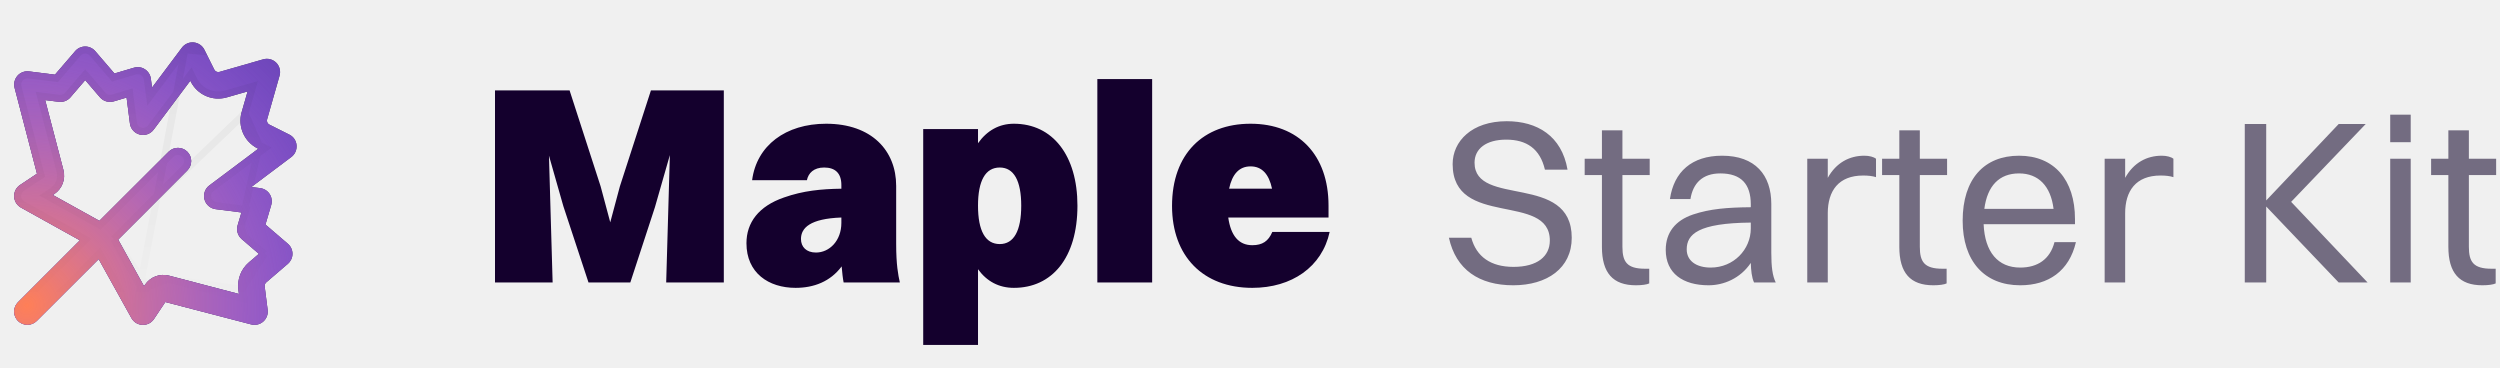
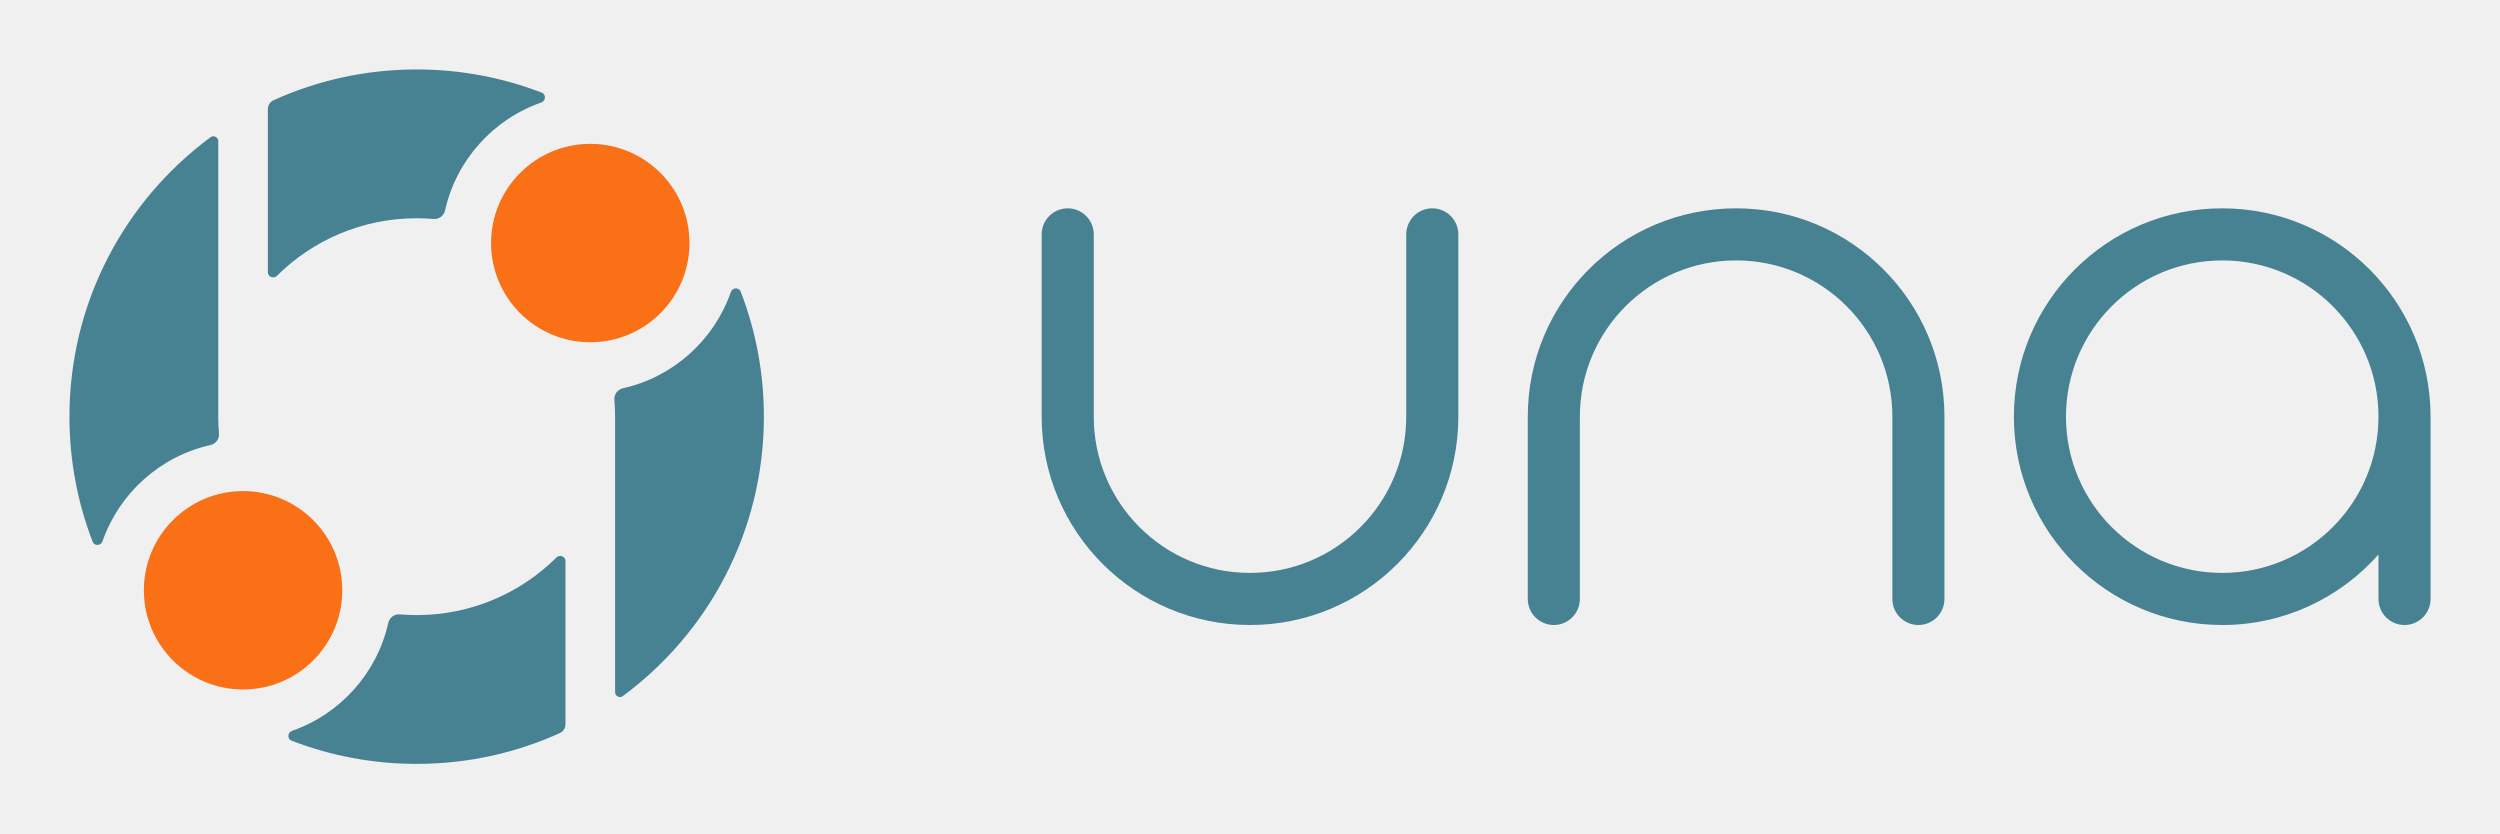
- <svg xmlns="http://www.w3.org/2000/svg" width="177" height="26" viewBox="0 0 177 26" fill="none">
-   <path d="M14.47 3.52C14.325 3.231 14.04 3.036 13.716 3.004C13.392 2.973 13.076 3.114 12.88 3.375L10.763 6.203L10.681 5.574C10.646 5.301 10.494 5.059 10.263 4.907C10.033 4.754 9.748 4.715 9.486 4.793L8.103 5.203L6.744 3.621C6.564 3.414 6.306 3.293 6.033 3.293C5.76 3.293 5.498 3.414 5.322 3.621L3.892 5.285L2.057 5.055C1.748 5.016 1.439 5.133 1.236 5.367C1.033 5.602 0.955 5.918 1.033 6.219L2.619 12.297L1.42 13.098C1.146 13.277 0.99 13.59 1.002 13.914C1.014 14.238 1.197 14.535 1.482 14.695L5.658 17.015L1.275 21.398C0.908 21.765 0.908 22.359 1.275 22.722C1.643 23.085 2.236 23.089 2.6 22.722L6.986 18.343L9.306 22.519C9.466 22.804 9.759 22.988 10.087 22.999C10.415 23.011 10.724 22.855 10.904 22.581L11.704 21.382L17.782 22.968C18.083 23.046 18.403 22.972 18.638 22.765C18.872 22.558 18.989 22.253 18.95 21.945L18.739 20.273C18.728 20.168 18.767 20.066 18.845 19.996L20.38 18.679C20.587 18.5 20.708 18.242 20.708 17.968C20.708 17.695 20.587 17.433 20.38 17.258L18.794 15.898L19.204 14.515C19.282 14.25 19.239 13.969 19.091 13.738C18.942 13.508 18.696 13.355 18.423 13.32L17.798 13.238L20.626 11.117C20.888 10.922 21.024 10.605 20.997 10.281C20.97 9.957 20.774 9.672 20.481 9.527L19.071 8.82C18.939 8.754 18.868 8.598 18.911 8.453L19.794 5.36C19.888 5.032 19.798 4.68 19.556 4.438C19.314 4.196 18.962 4.106 18.634 4.2L15.54 5.09C15.396 5.133 15.243 5.063 15.173 4.93L14.47 3.52ZM8.365 16.965L13.263 12.066C13.63 11.699 13.63 11.105 13.263 10.742C12.896 10.379 12.302 10.375 11.939 10.742L7.037 15.636L3.74 13.805L3.846 13.734C4.4 13.363 4.658 12.684 4.49 12.039L3.197 7.086L4.162 7.207C4.474 7.246 4.787 7.125 4.99 6.887L6.033 5.672L7.076 6.887C7.318 7.168 7.701 7.281 8.056 7.176L8.962 6.906L9.197 8.734C9.244 9.113 9.517 9.426 9.888 9.524C10.259 9.621 10.65 9.484 10.877 9.18L13.474 5.715L13.501 5.77C13.97 6.711 15.044 7.184 16.056 6.895L17.529 6.473L17.107 7.945C16.818 8.957 17.29 10.031 18.232 10.504L18.286 10.531L14.822 13.129C14.517 13.359 14.38 13.75 14.478 14.117C14.575 14.484 14.888 14.758 15.267 14.808L17.095 15.043L16.825 15.949C16.72 16.304 16.833 16.687 17.114 16.929L18.329 17.972L17.622 18.578C17.064 19.054 16.782 19.781 16.876 20.511L16.915 20.812L11.962 19.515C11.318 19.347 10.638 19.605 10.267 20.16L10.197 20.265L8.365 16.965Z" fill="#0D001D" />
-   <path d="M14.47 3.52C14.325 3.231 14.04 3.036 13.716 3.004C13.392 2.973 13.076 3.114 12.88 3.375L10.763 6.203L10.681 5.574C10.646 5.301 10.494 5.059 10.263 4.907C10.033 4.754 9.748 4.715 9.486 4.793L8.103 5.203L6.744 3.621C6.564 3.414 6.306 3.293 6.033 3.293C5.76 3.293 5.498 3.414 5.322 3.621L3.892 5.285L2.057 5.055C1.748 5.016 1.439 5.133 1.236 5.367C1.033 5.602 0.955 5.918 1.033 6.219L2.619 12.297L1.42 13.098C1.146 13.277 0.99 13.59 1.002 13.914C1.014 14.238 1.197 14.535 1.482 14.695L5.658 17.015L1.275 21.398C0.908 21.765 0.908 22.359 1.275 22.722C1.643 23.085 2.236 23.089 2.6 22.722L6.986 18.343L9.306 22.519C9.466 22.804 9.759 22.988 10.087 22.999C10.415 23.011 10.724 22.855 10.904 22.581L11.704 21.382L17.782 22.968C18.083 23.046 18.403 22.972 18.638 22.765C18.872 22.558 18.989 22.253 18.95 21.945L18.739 20.273C18.728 20.168 18.767 20.066 18.845 19.996L20.38 18.679C20.587 18.5 20.708 18.242 20.708 17.968C20.708 17.695 20.587 17.433 20.38 17.258L18.794 15.898L19.204 14.515C19.282 14.25 19.239 13.969 19.091 13.738C18.942 13.508 18.696 13.355 18.423 13.32L17.798 13.238L20.626 11.117C20.888 10.922 21.024 10.605 20.997 10.281C20.97 9.957 20.774 9.672 20.481 9.527L19.071 8.82C18.939 8.754 18.868 8.598 18.911 8.453L19.794 5.36C19.888 5.032 19.798 4.68 19.556 4.438C19.314 4.196 18.962 4.106 18.634 4.2L15.54 5.09C15.396 5.133 15.243 5.063 15.173 4.93L14.47 3.52ZM8.365 16.965L13.263 12.066C13.63 11.699 13.63 11.105 13.263 10.742C12.896 10.379 12.302 10.375 11.939 10.742L7.037 15.636L3.74 13.805L3.846 13.734C4.4 13.363 4.658 12.684 4.49 12.039L3.197 7.086L4.162 7.207C4.474 7.246 4.787 7.125 4.99 6.887L6.033 5.672L7.076 6.887C7.318 7.168 7.701 7.281 8.056 7.176L8.962 6.906L9.197 8.734C9.244 9.113 9.517 9.426 9.888 9.524C10.259 9.621 10.65 9.484 10.877 9.18L13.474 5.715L13.501 5.77C13.97 6.711 15.044 7.184 16.056 6.895L17.529 6.473L17.107 7.945C16.818 8.957 17.29 10.031 18.232 10.504L18.286 10.531L14.822 13.129C14.517 13.359 14.38 13.75 14.478 14.117C14.575 14.484 14.888 14.758 15.267 14.808L17.095 15.043L16.825 15.949C16.72 16.304 16.833 16.687 17.114 16.929L18.329 17.972L17.622 18.578C17.064 19.054 16.782 19.781 16.876 20.511L16.915 20.812L11.962 19.515C11.318 19.347 10.638 19.605 10.267 20.16L10.197 20.265L8.365 16.965Z" fill="url(#paint0_radial_64_8)" />
-   <path d="M14.47 3.52C14.325 3.231 14.04 3.036 13.716 3.004C13.392 2.973 13.076 3.114 12.88 3.375L10.763 6.203L10.681 5.574C10.646 5.301 10.494 5.059 10.263 4.907C10.033 4.754 9.748 4.715 9.486 4.793L8.103 5.203L6.744 3.621C6.564 3.414 6.306 3.293 6.033 3.293C5.76 3.293 5.498 3.414 5.322 3.621L3.892 5.285L2.057 5.055C1.748 5.016 1.439 5.133 1.236 5.367C1.033 5.602 0.955 5.918 1.033 6.219L2.619 12.297L1.42 13.098C1.146 13.277 0.99 13.59 1.002 13.914C1.014 14.238 1.197 14.535 1.482 14.695L5.658 17.015L1.275 21.398C0.908 21.765 0.908 22.359 1.275 22.722C1.643 23.085 2.236 23.089 2.6 22.722L6.986 18.343L9.306 22.519C9.466 22.804 9.759 22.988 10.087 22.999C10.415 23.011 10.724 22.855 10.904 22.581L11.704 21.382L17.782 22.968C18.083 23.046 18.403 22.972 18.638 22.765C18.872 22.558 18.989 22.253 18.95 21.945L18.739 20.273C18.728 20.168 18.767 20.066 18.845 19.996L20.38 18.679C20.587 18.5 20.708 18.242 20.708 17.968C20.708 17.695 20.587 17.433 20.38 17.258L18.794 15.898L19.204 14.515C19.282 14.25 19.239 13.969 19.091 13.738C18.942 13.508 18.696 13.355 18.423 13.32L17.798 13.238L20.626 11.117C20.888 10.922 21.024 10.605 20.997 10.281C20.97 9.957 20.774 9.672 20.481 9.527L19.071 8.82C18.939 8.754 18.868 8.598 18.911 8.453L19.794 5.36C19.888 5.032 19.798 4.68 19.556 4.438C19.314 4.196 18.962 4.106 18.634 4.2L15.54 5.09C15.396 5.133 15.243 5.063 15.173 4.93L14.47 3.52ZM8.365 16.965L13.263 12.066C13.63 11.699 13.63 11.105 13.263 10.742C12.896 10.379 12.302 10.375 11.939 10.742L7.037 15.636L3.74 13.805L3.846 13.734C4.4 13.363 4.658 12.684 4.49 12.039L3.197 7.086L4.162 7.207C4.474 7.246 4.787 7.125 4.99 6.887L6.033 5.672L7.076 6.887C7.318 7.168 7.701 7.281 8.056 7.176L8.962 6.906L9.197 8.734C9.244 9.113 9.517 9.426 9.888 9.524C10.259 9.621 10.65 9.484 10.877 9.18L13.474 5.715L13.501 5.77C13.97 6.711 15.044 7.184 16.056 6.895L17.529 6.473L17.107 7.945C16.818 8.957 17.29 10.031 18.232 10.504L18.286 10.531L14.822 13.129C14.517 13.359 14.38 13.75 14.478 14.117C14.575 14.484 14.888 14.758 15.267 14.808L17.095 15.043L16.825 15.949C16.72 16.304 16.833 16.687 17.114 16.929L18.329 17.972L17.622 18.578C17.064 19.054 16.782 19.781 16.876 20.511L16.915 20.812L11.962 19.515C11.318 19.347 10.638 19.605 10.267 20.16L10.197 20.265L8.365 16.965Z" fill="url(#paint1_radial_64_8)" />
-   <path d="M13.081 3.525L13.08 3.525L10.963 6.353L10.595 6.845L10.515 6.236L10.433 5.607L10.433 5.606C10.407 5.406 10.296 5.228 10.125 5.115C9.958 5.005 9.75 4.975 9.557 5.033L9.557 5.033L8.174 5.443L8.019 5.489L7.914 5.366L6.555 3.785C6.555 3.785 6.555 3.785 6.555 3.785C6.421 3.631 6.231 3.543 6.033 3.543C5.833 3.543 5.641 3.632 5.513 3.783L5.512 3.784L5.512 3.784L4.082 5.448L3.995 5.55L3.861 5.533L2.025 5.303L2.025 5.303C1.799 5.274 1.573 5.36 1.425 5.531C1.274 5.705 1.218 5.937 1.275 6.156C1.275 6.156 1.275 6.156 1.275 6.156L2.861 12.234L2.906 12.406L2.758 12.505L1.559 13.305L1.557 13.306C1.359 13.437 1.243 13.666 1.252 13.905C1.26 14.14 1.394 14.358 1.604 14.477C1.605 14.477 1.605 14.477 1.605 14.477L5.779 16.797L6.069 16.958L5.835 17.192L1.452 21.575C1.182 21.845 1.183 22.279 1.451 22.544C1.723 22.813 2.158 22.813 2.422 22.546L2.423 22.545L6.809 18.166L7.044 17.933L7.205 18.222L9.524 22.396C9.524 22.397 9.524 22.397 9.524 22.397L13.081 3.525ZM13.081 3.525C13.224 3.333 13.455 3.23 13.692 3.253C13.931 3.276 14.14 3.42 14.246 3.631L13.081 3.525ZM8.055 16.921L8.188 16.788L13.086 11.89C13.356 11.62 13.355 11.185 13.087 10.92C12.816 10.651 12.38 10.652 12.117 10.918L12.116 10.919L7.213 15.813L7.08 15.947L6.915 15.855L3.619 14.023L3.26 13.824L3.601 13.597L3.707 13.526C4.173 13.214 4.389 12.644 4.248 12.102L2.955 7.149L2.862 6.792L3.228 6.838L4.193 6.959C4.193 6.959 4.193 6.959 4.193 6.959C4.422 6.988 4.652 6.899 4.8 6.725L4.8 6.724L5.843 5.509L6.033 5.288L6.223 5.509L7.265 6.724C7.265 6.724 7.265 6.724 7.266 6.724C7.444 6.931 7.725 7.014 7.985 6.936C7.985 6.936 7.985 6.936 7.985 6.936L8.891 6.667L9.173 6.583L9.21 6.875L9.445 8.703L9.445 8.704C9.479 8.981 9.679 9.21 9.952 9.282C10.225 9.354 10.511 9.253 10.676 9.031L10.676 9.03L13.274 5.565L13.517 5.241L13.698 5.603L13.725 5.658L13.725 5.658C14.14 6.492 15.091 6.91 15.987 6.654L17.46 6.233L17.893 6.108L17.769 6.542L17.347 8.014L8.055 16.921ZM8.055 16.921L8.146 17.086L9.978 20.387L10.177 20.745L10.405 20.404L10.475 20.299M8.055 16.921L10.475 20.299M10.475 20.299L10.475 20.298C10.787 19.832 11.358 19.616 11.899 19.757L10.475 20.299ZM18.344 10.28L18.398 10.308L18.76 10.489L18.436 10.731L14.972 13.328C14.972 13.328 14.972 13.328 14.972 13.328C14.748 13.498 14.648 13.785 14.719 14.053C14.791 14.321 15.02 14.523 15.299 14.56C15.3 14.56 15.3 14.561 15.3 14.561L17.127 14.795L17.418 14.832L17.334 15.114L17.065 16.02L18.344 10.28ZM18.344 10.28C17.509 9.862 17.091 8.91 17.347 8.014L18.344 10.28ZM18.713 17.973L18.492 18.162L17.785 18.768L17.785 18.768C17.29 19.19 17.041 19.832 17.124 20.479L18.713 17.973ZM18.713 17.973L18.492 17.783M18.713 17.973L18.492 17.783M18.492 17.783L17.278 16.74C17.277 16.74 17.277 16.74 17.277 16.74M18.492 17.783L17.277 16.74M17.277 16.74C17.07 16.561 16.988 16.281 17.065 16.02L17.277 16.74ZM11.899 19.757L16.852 21.054L17.211 21.148L17.163 20.78L17.124 20.479L11.899 19.757Z" stroke="url(#paint2_linear_64_8)" stroke-opacity="0.05" stroke-width="0.5" />
-   <path d="M35.046 20V6.4H40.326L42.526 13.2L43.206 15.74L43.886 13.2L46.086 6.4H51.246V20H47.166L47.426 10.98L46.366 14.68L44.626 20H41.666L39.886 14.6L38.866 11.02L39.126 20H35.046ZM57.129 12.76H53.249C53.569 10.3 55.629 8.76 58.489 8.76C61.709 8.76 63.449 10.66 63.449 13.16V17.26C63.449 18.76 63.589 19.46 63.709 20H59.729C59.669 19.7 59.629 19.32 59.589 18.86C58.789 19.94 57.609 20.38 56.329 20.38C54.409 20.38 52.849 19.32 52.849 17.22C52.849 15.76 53.709 14.6 55.509 13.98C56.869 13.5 58.149 13.38 59.569 13.36V13.1C59.569 12.26 59.129 11.86 58.349 11.86C57.609 11.86 57.229 12.26 57.129 12.76ZM56.709 16.92C56.709 17.48 57.089 17.88 57.769 17.88C58.729 17.88 59.569 17.04 59.569 15.78V15.4C57.349 15.48 56.709 16.14 56.709 16.92ZM69.243 24.42H65.363V9.14H69.243V10.14C69.883 9.24 70.743 8.76 71.783 8.76C74.523 8.76 76.283 11 76.283 14.56C76.283 18.26 74.483 20.38 71.783 20.38C70.723 20.38 69.863 19.92 69.243 19.06V24.42ZM70.783 11.86C69.763 11.86 69.243 12.8 69.243 14.56C69.243 16.34 69.763 17.28 70.783 17.28C71.783 17.28 72.303 16.34 72.303 14.56C72.303 12.8 71.783 11.86 70.783 11.86ZM77.692 20V5.6H81.572V20H77.692ZM94.14 16.42C93.6 18.9 91.46 20.38 88.66 20.38C85.18 20.38 82.98 18.14 82.98 14.58C82.98 10.88 85.2 8.76 88.54 8.76C91.92 8.76 94.06 10.96 94.06 14.56V15.4H86.96C87.14 16.68 87.7 17.36 88.66 17.36C89.38 17.36 89.8 17.08 90.08 16.42H94.14ZM88.54 11.78C87.74 11.78 87.24 12.32 87.02 13.36H90.06C89.84 12.32 89.34 11.78 88.54 11.78Z" fill="#14002D" />
-   <path d="M104.398 11.519C104.398 14.687 111.279 12.229 111.279 16.832C111.279 18.994 109.53 20.198 107.137 20.198C104.728 20.198 103.078 19.093 102.583 16.832H104.167C104.53 18.169 105.537 18.895 107.154 18.895C108.837 18.895 109.728 18.152 109.728 17.03C109.728 13.598 102.847 16.155 102.847 11.618C102.847 10.001 104.2 8.582 106.675 8.582C108.837 8.582 110.569 9.621 110.982 12.014H109.381C109.035 10.529 108.078 9.886 106.642 9.886C105.223 9.886 104.398 10.529 104.398 11.519ZM113.416 17.476V12.393H112.195V11.239H113.416V9.226H114.868V11.239H116.799V12.393H114.868V17.476C114.868 18.532 115.182 19.026 116.469 19.026H116.766V20.066C116.601 20.148 116.238 20.198 115.825 20.198C114.192 20.198 113.416 19.323 113.416 17.476ZM119.683 14.093H118.231C118.511 12.162 119.782 11.024 121.927 11.024C124.27 11.024 125.408 12.393 125.408 14.44V17.888C125.408 18.895 125.491 19.521 125.722 20H124.187C124.022 19.654 123.973 19.142 123.956 18.614C123.214 19.72 122.026 20.198 120.97 20.198C119.155 20.198 117.934 19.357 117.934 17.69C117.934 16.485 118.594 15.611 119.881 15.182C121.069 14.786 122.273 14.687 123.956 14.671V14.473C123.956 13.053 123.296 12.278 121.795 12.278C120.541 12.278 119.864 12.971 119.683 14.093ZM119.419 17.657C119.419 18.465 120.095 18.944 121.118 18.944C122.735 18.944 123.956 17.674 123.956 16.172V15.759C120.227 15.793 119.419 16.584 119.419 17.657ZM127.954 20V11.239H129.406V12.591C130 11.519 130.94 11.024 131.996 11.024C132.343 11.024 132.656 11.107 132.821 11.239V12.542C132.574 12.46 132.26 12.427 131.914 12.427C130.165 12.427 129.406 13.515 129.406 15.1V20H127.954ZM134.472 17.476V12.393H133.251V11.239H134.472V9.226H135.924V11.239H137.854V12.393H135.924V17.476C135.924 18.532 136.237 19.026 137.524 19.026H137.821V20.066C137.656 20.148 137.293 20.198 136.881 20.198C135.247 20.198 134.472 19.323 134.472 17.476ZM146.975 17.145C146.497 19.192 145.028 20.198 143.032 20.198C140.491 20.198 138.956 18.482 138.956 15.627C138.956 12.658 140.491 11.024 142.949 11.024C145.424 11.024 146.909 12.723 146.909 15.512V15.875H140.441C140.524 17.838 141.448 18.944 143.032 18.944C144.269 18.944 145.144 18.35 145.457 17.145H146.975ZM142.949 12.278C141.547 12.278 140.705 13.152 140.491 14.786H145.391C145.193 13.169 144.319 12.278 142.949 12.278ZM149.009 20V11.239H150.461V12.591C151.055 11.519 151.996 11.024 153.052 11.024C153.398 11.024 153.712 11.107 153.877 11.239V12.542C153.629 12.46 153.316 12.427 152.969 12.427C151.22 12.427 150.461 13.515 150.461 15.1V20H149.009ZM158.93 20V8.78H160.448V14.192L165.579 8.78H167.493L162.213 14.291L167.625 20H165.579L160.448 14.621V20H158.93ZM169.227 10.067V8.12H170.679V10.067H169.227ZM169.227 20V11.239H170.679V20H169.227ZM173.344 17.476V12.393H172.123V11.239H173.344V9.226H174.796V11.239H176.727V12.393H174.796V17.476C174.796 18.532 175.11 19.026 176.397 19.026H176.694V20.066C176.529 20.148 176.166 20.198 175.753 20.198C174.12 20.198 173.344 19.323 173.344 17.476Z" fill="#0D0027" fill-opacity="0.55" />
+ <svg xmlns="http://www.w3.org/2000/svg" width="144" height="48" viewBox="0 0 144 48" fill="none">
+   <g clip-path="url(#clip0_14_140)">
+     <path d="M15.947 15.891C18.013 13.839 20.858 12.571 24 12.571C24.328 12.571 24.653 12.585 24.975 12.612C25.284 12.639 25.567 12.427 25.635 12.123C26.284 9.218 28.408 6.868 31.18 5.903C31.439 5.813 31.466 5.438 31.21 5.339C28.973 4.474 26.542 4 24 4C21.061 4 18.27 4.634 15.756 5.773C15.555 5.864 15.429 6.065 15.429 6.286V15.685C15.429 15.948 15.76 16.076 15.947 15.891Z" fill="#478293" />
+     <path d="M35.873 40.096C35.688 40.233 35.429 40.099 35.429 39.867V24C35.429 23.672 35.415 23.347 35.388 23.025C35.361 22.716 35.574 22.433 35.877 22.365C38.783 21.716 41.132 19.592 42.097 16.82C42.187 16.561 42.562 16.534 42.661 16.79C43.526 19.027 44 21.458 44 24C44 30.6 40.803 36.453 35.873 40.096Z" fill="#478293" />
+     <path d="M39.714 14C39.714 17.156 37.156 19.714 34 19.714C30.844 19.714 28.286 17.156 28.286 14C28.286 10.844 30.844 8.286 34 8.286C37.156 8.286 39.714 10.844 39.714 14Z" fill="#F97016" />
+     <path d="M5.903 31.18C5.813 31.439 5.438 31.466 5.339 31.21C4.474 28.973 4 26.542 4 24C4 17.4 7.197 11.547 12.127 7.904C12.312 7.767 12.572 7.902 12.572 8.133V24C12.572 24.328 12.585 24.653 12.612 24.975C12.639 25.284 12.427 25.567 12.123 25.635C9.218 26.284 6.869 28.408 5.903 31.18Z" fill="#478293" />
+     <path d="M32.244 42.227C32.445 42.136 32.571 41.935 32.571 41.714V32.315C32.571 32.052 32.24 31.924 32.053 32.109C29.987 34.161 27.142 35.429 24 35.429C23.672 35.429 23.347 35.415 23.025 35.388C22.716 35.361 22.433 35.573 22.365 35.877C21.716 38.783 19.592 41.131 16.82 42.097C16.561 42.187 16.534 42.562 16.79 42.661C19.027 43.526 21.458 44 24 44C26.939 44 29.73 43.366 32.244 42.227Z" fill="#478293" />
+     <path d="M19.715 34C19.715 37.156 17.156 39.714 14 39.714C10.844 39.714 8.286 37.156 8.286 34C8.286 30.844 10.844 28.286 14 28.286C17.156 28.286 19.715 30.844 19.715 34Z" fill="#F97016" />
+     <path d="M81 24C81 28.971 76.971 33 72 33C67.029 33 63 28.971 63 24V13.5C63 12.672 62.328 12 61.5 12C60.672 12 60 12.672 60 13.5V24C60 30.627 65.373 36 72 36C78.627 36 84 30.627 84 24V13.5C84 12.672 83.328 12 82.5 12C81.672 12 81 12.672 81 13.5V24Z" fill="#478293" />
+     <path d="M109 24V34.5C109 35.328 109.672 36 110.5 36C111.328 36 112 35.328 112 34.5V24C112 17.373 106.627 12 100 12C93.373 12 88 17.373 88 24V34.5C88 35.328 88.672 36 89.5 36C90.328 36 91 35.328 91 34.5V24C91 19.029 95.029 15 100 15C104.971 15 109 19.029 109 24Z" fill="#478293" />
+     <path fill-rule="evenodd" clip-rule="evenodd" d="M137 31.938V34.5C137 35.328 137.672 36 138.5 36V36C139.328 36 140 35.328 140 34.5V24C140 17.373 134.627 12 128 12C121.373 12 116 17.373 116 24C116 30.627 121.373 36 128 36C131.584 36 134.801 34.429 137 31.938ZM137 24C137 28.971 132.971 33 128 33C123.029 33 119 28.971 119 24C119 19.029 123.029 15 128 15C132.971 15 137 19.029 137 24Z" fill="#478293" />
+   </g>
  <defs>
-     <radialGradient id="paint0_radial_64_8" cx="0" cy="0" r="1" gradientUnits="userSpaceOnUse" gradientTransform="translate(1 23) rotate(-47.3271) scale(79.1336 79.1337)">
-       <stop stop-color="#9563FF" />
-       <stop offset="1" stop-color="#9563FF" stop-opacity="0" />
-     </radialGradient>
-     <radialGradient id="paint1_radial_64_8" cx="0" cy="0" r="1" gradientUnits="userSpaceOnUse" gradientTransform="translate(1.90911 21.6364) rotate(-41.7101) scale(28.0094 28.0093)">
-       <stop stop-color="#FF7F57" />
-       <stop offset="1" stop-color="#9563FF" stop-opacity="0" />
-     </radialGradient>
-     <linearGradient id="paint2_linear_64_8" x1="11" y1="3" x2="11" y2="23" gradientUnits="userSpaceOnUse">
-       <stop />
-       <stop offset="1" stop-opacity="0" />
-     </linearGradient>
+     <clipPath id="clip0_14_140">
+       <rect width="144" height="48" fill="white" />
+     </clipPath>
  </defs>
</svg>
